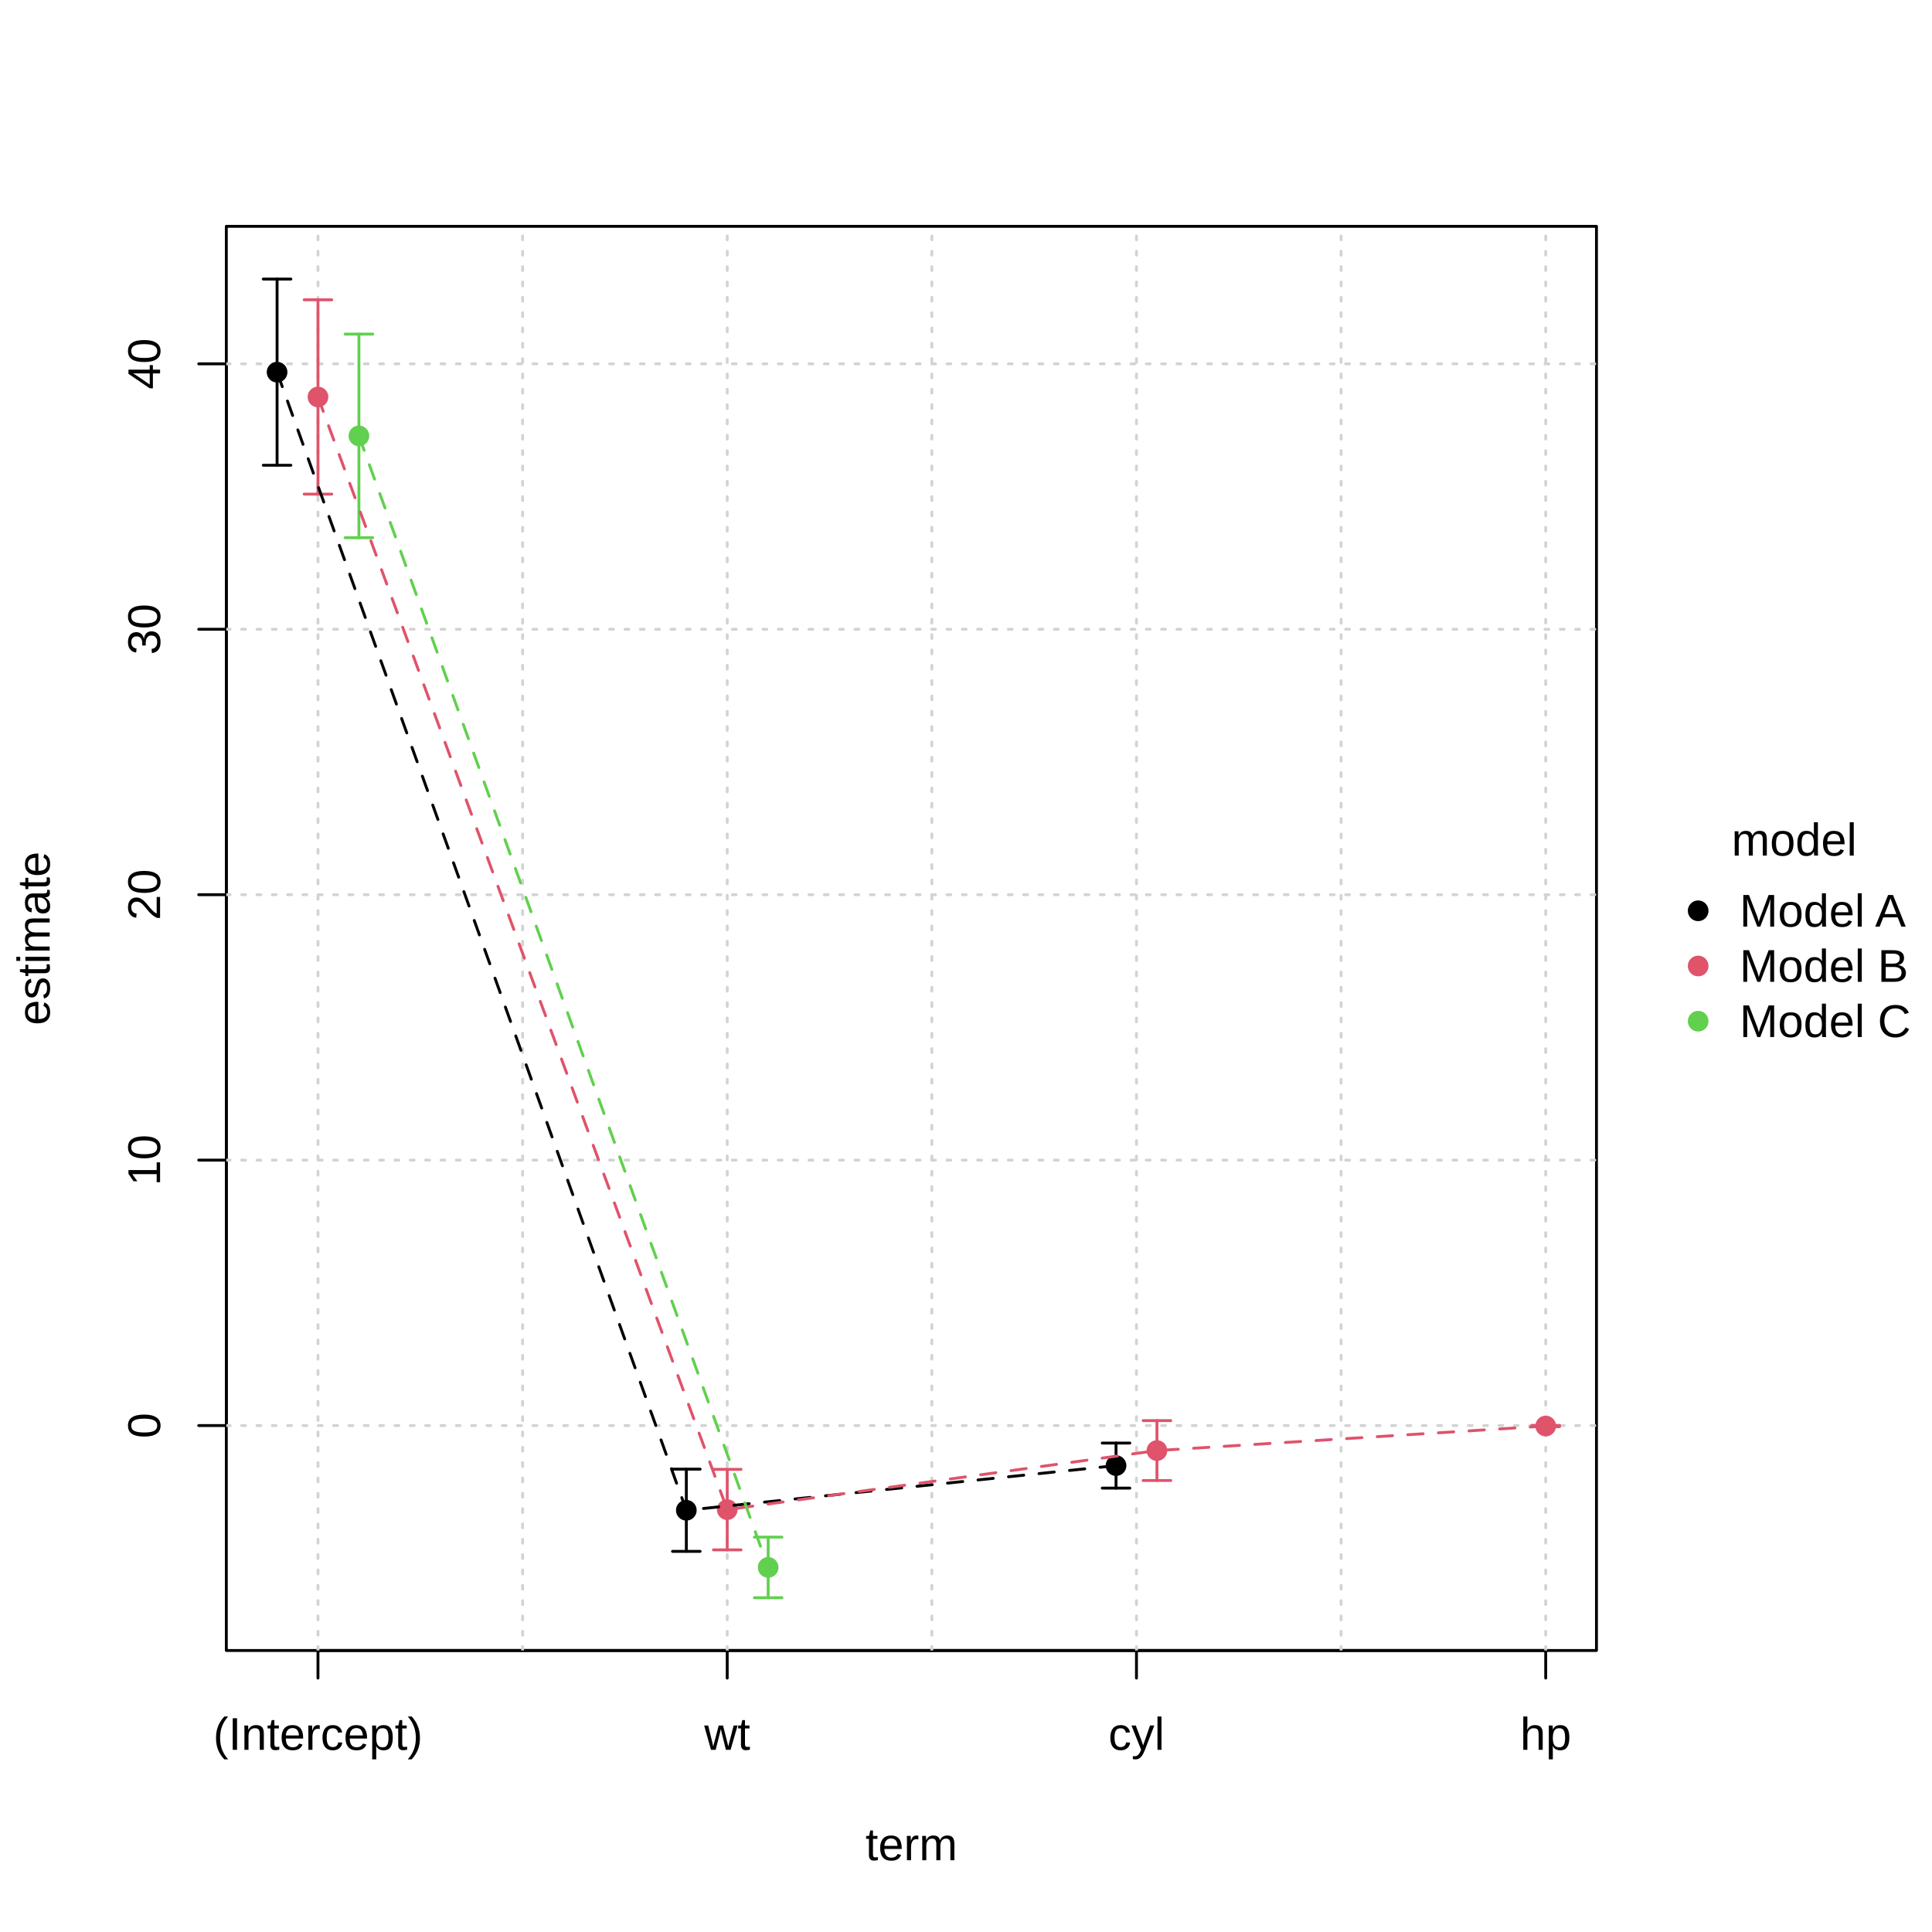
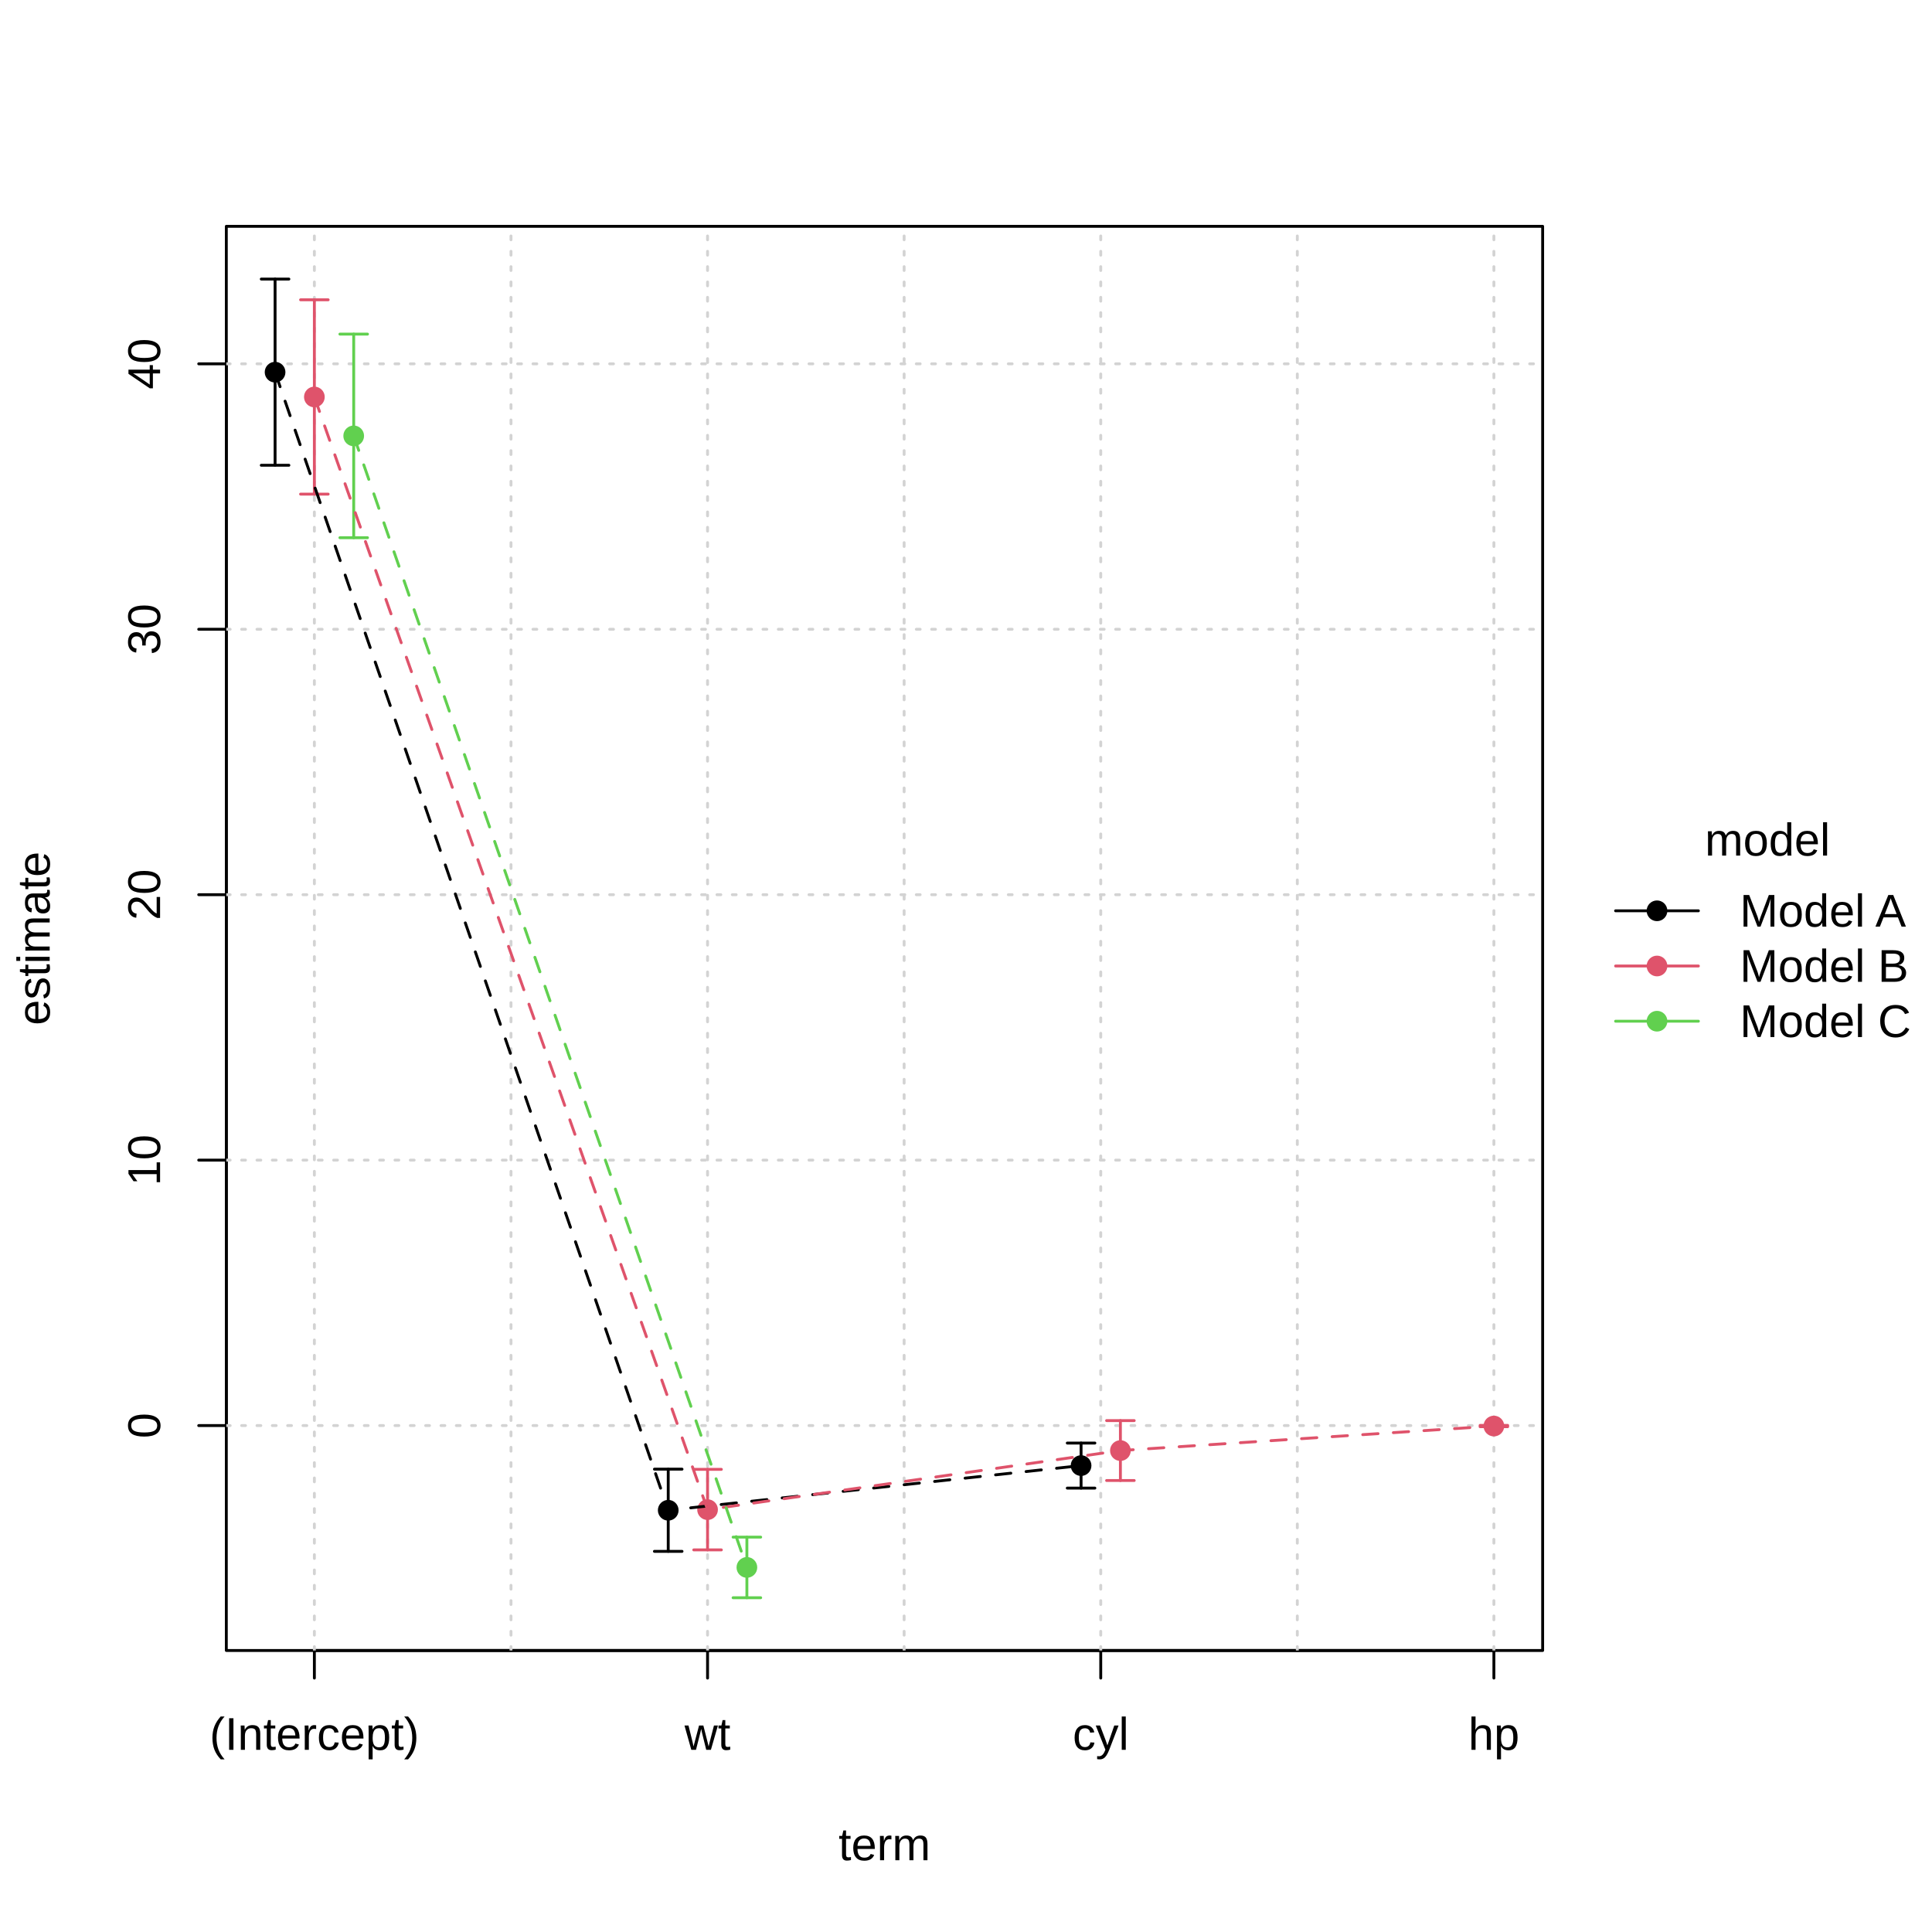
<svg xmlns="http://www.w3.org/2000/svg" width="504.00pt" height="504.00pt" viewBox="0 0 504.00 504.00">
  <g class="svglite">
    <defs>
      <style type="text/css">
    .svglite line, .svglite polyline, .svglite polygon, .svglite path, .svglite rect, .svglite circle {
      fill: none;
      stroke: #000000;
      stroke-linecap: round;
      stroke-linejoin: round;
      stroke-miterlimit: 10.00;
    }
    .svglite text {
      white-space: pre;
    }
    .svglite g.glyphgroup path {
      fill: inherit;
      stroke: none;
    }
  </style>
    </defs>
    <rect width="100%" height="100%" style="stroke: none; fill: #FFFFFF;" />
    <defs>
      <clipPath id="cpMC4wMHw1MDQuMDB8MC4wMHw1MDQuMDA=">
        <rect x="0.00" y="0.00" width="504.00" height="504.00" />
      </clipPath>
    </defs>
    <g clip-path="url(#cpMC4wMHw1MDQuMDB8MC4wMHw1MDQuMDA=)">
-       <circle cx="443.00" cy="237.60" r="2.70" style="stroke-width: 0.75; stroke: none; fill: #000000;" />
-       <circle cx="443.00" cy="252.00" r="2.70" style="stroke-width: 0.75; stroke: none; fill: #DF536B;" />
-       <circle cx="443.00" cy="266.40" r="2.70" style="stroke-width: 0.75; stroke: none; fill: #61D04F;" />
-       <text x="468.05" y="223.20" text-anchor="middle" style="font-size: 12.00px; font-family: &quot;Liberation Sans&quot;;" textLength="32.69px" lengthAdjust="spacingAndGlyphs">model</text>
-       <text x="453.80" y="241.73" style="font-size: 12.00px; font-family: &quot;Liberation Sans&quot;;" textLength="43.36px" lengthAdjust="spacingAndGlyphs">Model A</text>
-       <text x="453.80" y="256.13" style="font-size: 12.00px; font-family: &quot;Liberation Sans&quot;;" textLength="44.02px" lengthAdjust="spacingAndGlyphs">Model B</text>
-       <text x="453.80" y="270.53" style="font-size: 12.00px; font-family: &quot;Liberation Sans&quot;;" textLength="44.69px" lengthAdjust="spacingAndGlyphs">Model C</text>
+       <line x1="421.46" y1="237.60" x2="443.06" y2="237.60" style="stroke-width: 0.75;" />
+       <line x1="421.46" y1="252.00" x2="443.06" y2="252.00" style="stroke-width: 0.75; stroke: #DF536B;" />
+       <line x1="421.46" y1="266.40" x2="443.06" y2="266.40" style="stroke-width: 0.75; stroke: #61D04F;" />
+       <circle cx="432.26" cy="237.60" r="2.70" style="stroke-width: 0.75; stroke: none; fill: #000000;" />
+       <circle cx="432.26" cy="252.00" r="2.70" style="stroke-width: 0.75; stroke: none; fill: #DF536B;" />
+       <circle cx="432.26" cy="266.40" r="2.70" style="stroke-width: 0.75; stroke: none; fill: #61D04F;" />
+       <text x="461.09" y="223.20" text-anchor="middle" style="font-size: 12.00px; font-family: &quot;Liberation Sans&quot;;" textLength="32.69px" lengthAdjust="spacingAndGlyphs">model</text>
+       <text x="453.86" y="241.73" style="font-size: 12.00px; font-family: &quot;Liberation Sans&quot;;" textLength="43.36px" lengthAdjust="spacingAndGlyphs">Model A</text>
+       <text x="453.86" y="256.13" style="font-size: 12.00px; font-family: &quot;Liberation Sans&quot;;" textLength="44.02px" lengthAdjust="spacingAndGlyphs">Model B</text>
+       <text x="453.86" y="270.53" style="font-size: 12.00px; font-family: &quot;Liberation Sans&quot;;" textLength="44.69px" lengthAdjust="spacingAndGlyphs">Model C</text>
    </g>
    <defs>
-       <clipPath id="cpMC4wMHw0MTYuNDd8MC4wMHw1MDQuMDA=">
-         <rect x="0.00" y="0.00" width="416.47" height="504.00" />
+       <clipPath id="cpMC4wMHw0MDIuNDN8MC4wMHw1MDQuMDA=">
+         <rect x="0.00" y="0.00" width="402.43" height="504.00" />
      </clipPath>
    </defs>
-     <g clip-path="url(#cpMC4wMHw0MTYuNDd8MC4wMHw1MDQuMDA=)">
-       <text x="237.76" y="485.28" text-anchor="middle" style="font-size: 12.00px; font-family: &quot;Liberation Sans&quot;;" textLength="24.00px" lengthAdjust="spacingAndGlyphs">term</text>
+     <g clip-path="url(#cpMC4wMHw0MDIuNDN8MC4wMHw1MDQuMDA=)">
+       <text x="230.74" y="485.28" text-anchor="middle" style="font-size: 12.00px; font-family: &quot;Liberation Sans&quot;;" textLength="24.00px" lengthAdjust="spacingAndGlyphs">term</text>
      <text transform="translate(12.96,244.80) rotate(-90)" text-anchor="middle" style="font-size: 12.00px; font-family: &quot;Liberation Sans&quot;;" textLength="45.34px" lengthAdjust="spacingAndGlyphs">estimate</text>
    </g>
    <g clip-path="url(#cpMC4wMHw1MDQuMDB8MC4wMHw1MDQuMDA=)">
-       <line x1="82.95" y1="430.56" x2="403.23" y2="430.56" style="stroke-width: 0.75;" />
-       <line x1="82.95" y1="430.56" x2="82.95" y2="437.76" style="stroke-width: 0.75;" />
-       <line x1="189.71" y1="430.56" x2="189.71" y2="437.76" style="stroke-width: 0.75;" />
-       <line x1="296.47" y1="430.56" x2="296.47" y2="437.76" style="stroke-width: 0.75;" />
-       <line x1="403.23" y1="430.56" x2="403.23" y2="437.76" style="stroke-width: 0.75;" />
-       <text x="82.95" y="456.48" text-anchor="middle" style="font-size: 12.00px; font-family: &quot;Liberation Sans&quot;;" textLength="54.67px" lengthAdjust="spacingAndGlyphs">(Intercept)</text>
-       <text x="189.71" y="456.48" text-anchor="middle" style="font-size: 12.00px; font-family: &quot;Liberation Sans&quot;;" textLength="12.00px" lengthAdjust="spacingAndGlyphs">wt</text>
-       <text x="296.47" y="456.48" text-anchor="middle" style="font-size: 12.00px; font-family: &quot;Liberation Sans&quot;;" textLength="14.67px" lengthAdjust="spacingAndGlyphs">cyl</text>
-       <text x="403.23" y="456.48" text-anchor="middle" style="font-size: 12.00px; font-family: &quot;Liberation Sans&quot;;" textLength="13.34px" lengthAdjust="spacingAndGlyphs">hp</text>
+       <line x1="82.01" y1="430.56" x2="389.71" y2="430.56" style="stroke-width: 0.75;" />
+       <line x1="82.01" y1="430.56" x2="82.01" y2="437.76" style="stroke-width: 0.75;" />
+       <line x1="184.58" y1="430.56" x2="184.58" y2="437.76" style="stroke-width: 0.75;" />
+       <line x1="287.15" y1="430.56" x2="287.15" y2="437.76" style="stroke-width: 0.75;" />
+       <line x1="389.71" y1="430.56" x2="389.71" y2="437.76" style="stroke-width: 0.75;" />
+       <text x="82.01" y="456.48" text-anchor="middle" style="font-size: 12.00px; font-family: &quot;Liberation Sans&quot;;" textLength="54.67px" lengthAdjust="spacingAndGlyphs">(Intercept)</text>
+       <text x="184.58" y="456.48" text-anchor="middle" style="font-size: 12.00px; font-family: &quot;Liberation Sans&quot;;" textLength="12.00px" lengthAdjust="spacingAndGlyphs">wt</text>
+       <text x="287.15" y="456.48" text-anchor="middle" style="font-size: 12.00px; font-family: &quot;Liberation Sans&quot;;" textLength="14.67px" lengthAdjust="spacingAndGlyphs">cyl</text>
+       <text x="389.71" y="456.48" text-anchor="middle" style="font-size: 12.00px; font-family: &quot;Liberation Sans&quot;;" textLength="13.34px" lengthAdjust="spacingAndGlyphs">hp</text>
      <line x1="59.04" y1="371.89" x2="59.04" y2="94.91" style="stroke-width: 0.75;" />
      <line x1="59.04" y1="371.89" x2="51.84" y2="371.89" style="stroke-width: 0.75;" />
      <line x1="59.04" y1="302.64" x2="51.84" y2="302.64" style="stroke-width: 0.75;" />
      <line x1="59.04" y1="233.40" x2="51.84" y2="233.40" style="stroke-width: 0.75;" />
      <line x1="59.04" y1="164.16" x2="51.84" y2="164.16" style="stroke-width: 0.75;" />
      <line x1="59.04" y1="94.91" x2="51.84" y2="94.91" style="stroke-width: 0.75;" />
      <text transform="translate(41.76,371.89) rotate(-90)" text-anchor="middle" style="font-size: 12.00px; font-family: &quot;Liberation Sans&quot;;" textLength="6.67px" lengthAdjust="spacingAndGlyphs">0</text>
      <text transform="translate(41.76,302.64) rotate(-90)" text-anchor="middle" style="font-size: 12.00px; font-family: &quot;Liberation Sans&quot;;" textLength="13.34px" lengthAdjust="spacingAndGlyphs">10</text>
      <text transform="translate(41.76,233.40) rotate(-90)" text-anchor="middle" style="font-size: 12.00px; font-family: &quot;Liberation Sans&quot;;" textLength="13.34px" lengthAdjust="spacingAndGlyphs">20</text>
      <text transform="translate(41.76,164.16) rotate(-90)" text-anchor="middle" style="font-size: 12.00px; font-family: &quot;Liberation Sans&quot;;" textLength="13.34px" lengthAdjust="spacingAndGlyphs">30</text>
      <text transform="translate(41.76,94.91) rotate(-90)" text-anchor="middle" style="font-size: 12.00px; font-family: &quot;Liberation Sans&quot;;" textLength="13.34px" lengthAdjust="spacingAndGlyphs">40</text>
-       <polygon points="59.04,430.56 416.47,430.56 416.47,59.04 59.04,59.04 " style="stroke-width: 0.75;" />
+       <polygon points="59.04,430.56 402.43,430.56 402.43,59.04 59.04,59.04 " style="stroke-width: 0.75;" />
    </g>
    <defs>
-       <clipPath id="cpNTkuMDR8NDE2LjQ3fDU5LjA0fDQzMC41Ng==">
-         <rect x="59.04" y="59.04" width="357.43" height="371.52" />
+       <clipPath id="cpNTkuMDR8NDAyLjQzfDU5LjA0fDQzMC41Ng==">
+         <rect x="59.04" y="59.04" width="343.39" height="371.52" />
      </clipPath>
    </defs>
-     <g clip-path="url(#cpNTkuMDR8NDE2LjQ3fDU5LjA0fDQzMC41Ng==)">
-       <line x1="82.95" y1="430.56" x2="82.95" y2="59.04" style="stroke-width: 0.75; stroke: #D3D3D3; stroke-dasharray: 1.00,3.00;" />
-       <line x1="136.33" y1="430.56" x2="136.33" y2="59.04" style="stroke-width: 0.75; stroke: #D3D3D3; stroke-dasharray: 1.00,3.00;" />
-       <line x1="189.71" y1="430.56" x2="189.71" y2="59.04" style="stroke-width: 0.75; stroke: #D3D3D3; stroke-dasharray: 1.00,3.00;" />
-       <line x1="243.09" y1="430.56" x2="243.09" y2="59.04" style="stroke-width: 0.75; stroke: #D3D3D3; stroke-dasharray: 1.00,3.00;" />
-       <line x1="296.47" y1="430.56" x2="296.47" y2="59.04" style="stroke-width: 0.75; stroke: #D3D3D3; stroke-dasharray: 1.00,3.00;" />
-       <line x1="349.85" y1="430.56" x2="349.85" y2="59.04" style="stroke-width: 0.75; stroke: #D3D3D3; stroke-dasharray: 1.00,3.00;" />
-       <line x1="403.23" y1="430.56" x2="403.23" y2="59.04" style="stroke-width: 0.75; stroke: #D3D3D3; stroke-dasharray: 1.00,3.00;" />
-       <line x1="59.04" y1="371.89" x2="416.47" y2="371.89" style="stroke-width: 0.75; stroke: #D3D3D3; stroke-dasharray: 1.00,3.00;" />
-       <line x1="59.04" y1="302.64" x2="416.47" y2="302.64" style="stroke-width: 0.75; stroke: #D3D3D3; stroke-dasharray: 1.00,3.00;" />
-       <line x1="59.04" y1="233.40" x2="416.47" y2="233.40" style="stroke-width: 0.75; stroke: #D3D3D3; stroke-dasharray: 1.00,3.00;" />
-       <line x1="59.04" y1="164.16" x2="416.47" y2="164.16" style="stroke-width: 0.75; stroke: #D3D3D3; stroke-dasharray: 1.00,3.00;" />
-       <line x1="59.04" y1="94.91" x2="416.47" y2="94.91" style="stroke-width: 0.75; stroke: #D3D3D3; stroke-dasharray: 1.00,3.00;" />
-       <line x1="72.28" y1="121.37" x2="72.28" y2="72.80" style="stroke-width: 0.75;" />
-       <polyline points="68.68,121.37 72.28,121.37 75.88,121.37 " style="stroke-width: 0.75;" />
-       <polyline points="75.88,72.80 72.28,72.80 68.68,72.80 " style="stroke-width: 0.75;" />
-       <line x1="179.04" y1="404.70" x2="179.04" y2="383.26" style="stroke-width: 0.75;" />
-       <polyline points="175.44,404.70 179.04,404.70 182.64,404.70 " style="stroke-width: 0.75;" />
-       <polyline points="182.64,383.26 179.04,383.26 175.44,383.26 " style="stroke-width: 0.75;" />
-       <line x1="291.14" y1="388.20" x2="291.14" y2="376.45" style="stroke-width: 0.75;" />
-       <polyline points="287.54,388.20 291.14,388.20 294.74,388.20 " style="stroke-width: 0.75;" />
-       <polyline points="294.74,376.45 291.14,376.45 287.54,376.45 " style="stroke-width: 0.75;" />
-       <circle cx="72.28" cy="97.09" r="2.70" style="stroke-width: 0.75; stroke: none; fill: #000000;" />
-       <circle cx="179.04" cy="393.98" r="2.70" style="stroke-width: 0.75; stroke: none; fill: #000000;" />
-       <circle cx="291.14" cy="382.33" r="2.70" style="stroke-width: 0.75; stroke: none; fill: #000000;" />
-       <line x1="82.95" y1="128.90" x2="82.95" y2="78.21" style="stroke-width: 0.75; stroke: #DF536B;" />
-       <polyline points="79.35,128.90 82.95,128.90 86.55,128.90 " style="stroke-width: 0.75; stroke: #DF536B;" />
-       <polyline points="86.55,78.21 82.95,78.21 79.35,78.21 " style="stroke-width: 0.75; stroke: #DF536B;" />
-       <line x1="189.71" y1="404.32" x2="189.71" y2="383.31" style="stroke-width: 0.75; stroke: #DF536B;" />
-       <polyline points="186.11,404.32 189.71,404.32 193.31,404.32 " style="stroke-width: 0.75; stroke: #DF536B;" />
-       <polyline points="193.31,383.31 189.71,383.31 186.11,383.31 " style="stroke-width: 0.75; stroke: #DF536B;" />
-       <line x1="403.23" y1="372.18" x2="403.23" y2="371.84" style="stroke-width: 0.75; stroke: #DF536B;" />
-       <polyline points="399.63,372.18 403.23,372.18 406.83,372.18 " style="stroke-width: 0.75; stroke: #DF536B;" />
-       <polyline points="406.83,371.84 403.23,371.84 399.63,371.84 " style="stroke-width: 0.75; stroke: #DF536B;" />
-       <line x1="301.81" y1="386.22" x2="301.81" y2="370.59" style="stroke-width: 0.75; stroke: #DF536B;" />
-       <polyline points="298.21,386.22 301.81,386.22 305.41,386.22 " style="stroke-width: 0.75; stroke: #DF536B;" />
-       <polyline points="305.41,370.59 301.81,370.59 298.21,370.59 " style="stroke-width: 0.75; stroke: #DF536B;" />
-       <circle cx="82.95" cy="103.56" r="2.70" style="stroke-width: 0.75; stroke: none; fill: #DF536B;" />
-       <circle cx="189.71" cy="393.82" r="2.70" style="stroke-width: 0.75; stroke: none; fill: #DF536B;" />
-       <circle cx="403.23" cy="372.01" r="2.70" style="stroke-width: 0.75; stroke: none; fill: #DF536B;" />
-       <circle cx="301.81" cy="378.41" r="2.70" style="stroke-width: 0.75; stroke: none; fill: #DF536B;" />
-       <line x1="93.63" y1="140.27" x2="93.63" y2="87.16" style="stroke-width: 0.75; stroke: #61D04F;" />
-       <polyline points="90.03,140.27 93.63,140.27 97.23,140.27 " style="stroke-width: 0.75; stroke: #61D04F;" />
-       <polyline points="97.23,87.16 93.63,87.16 90.03,87.16 " style="stroke-width: 0.75; stroke: #61D04F;" />
-       <line x1="200.39" y1="416.80" x2="200.39" y2="400.99" style="stroke-width: 0.75; stroke: #61D04F;" />
-       <polyline points="196.79,416.80 200.39,416.80 203.99,416.80 " style="stroke-width: 0.75; stroke: #61D04F;" />
-       <polyline points="203.99,400.99 200.39,400.99 196.79,400.99 " style="stroke-width: 0.75; stroke: #61D04F;" />
-       <circle cx="93.63" cy="113.71" r="2.70" style="stroke-width: 0.75; stroke: none; fill: #61D04F;" />
-       <circle cx="200.39" cy="408.89" r="2.70" style="stroke-width: 0.75; stroke: none; fill: #61D04F;" />
-       <polyline points="72.28,97.09 179.04,393.98 291.14,382.33 " style="stroke-width: 0.75; stroke-dasharray: 4.00,4.00;" />
-       <polyline points="82.95,103.56 189.71,393.82 301.81,378.41 403.23,372.01 " style="stroke-width: 0.75; stroke: #DF536B; stroke-dasharray: 4.00,4.00;" />
-       <polyline points="93.63,113.71 200.39,408.89 " style="stroke-width: 0.75; stroke: #61D04F; stroke-dasharray: 4.00,4.00;" />
+     <g clip-path="url(#cpNTkuMDR8NDAyLjQzfDU5LjA0fDQzMC41Ng==)">
+       <line x1="82.01" y1="430.56" x2="82.01" y2="59.04" style="stroke-width: 0.75; stroke: #D3D3D3; stroke-dasharray: 1.00,3.00;" />
+       <line x1="133.30" y1="430.56" x2="133.30" y2="59.04" style="stroke-width: 0.75; stroke: #D3D3D3; stroke-dasharray: 1.00,3.00;" />
+       <line x1="184.58" y1="430.56" x2="184.58" y2="59.04" style="stroke-width: 0.75; stroke: #D3D3D3; stroke-dasharray: 1.00,3.00;" />
+       <line x1="235.86" y1="430.56" x2="235.86" y2="59.04" style="stroke-width: 0.75; stroke: #D3D3D3; stroke-dasharray: 1.00,3.00;" />
+       <line x1="287.15" y1="430.56" x2="287.15" y2="59.04" style="stroke-width: 0.75; stroke: #D3D3D3; stroke-dasharray: 1.00,3.00;" />
+       <line x1="338.43" y1="430.56" x2="338.43" y2="59.04" style="stroke-width: 0.75; stroke: #D3D3D3; stroke-dasharray: 1.00,3.00;" />
+       <line x1="389.71" y1="430.56" x2="389.71" y2="59.04" style="stroke-width: 0.75; stroke: #D3D3D3; stroke-dasharray: 1.00,3.00;" />
+       <line x1="59.04" y1="371.89" x2="402.43" y2="371.89" style="stroke-width: 0.75; stroke: #D3D3D3; stroke-dasharray: 1.00,3.00;" />
+       <line x1="59.04" y1="302.64" x2="402.43" y2="302.64" style="stroke-width: 0.75; stroke: #D3D3D3; stroke-dasharray: 1.00,3.00;" />
+       <line x1="59.04" y1="233.40" x2="402.43" y2="233.40" style="stroke-width: 0.75; stroke: #D3D3D3; stroke-dasharray: 1.00,3.00;" />
+       <line x1="59.04" y1="164.16" x2="402.43" y2="164.16" style="stroke-width: 0.75; stroke: #D3D3D3; stroke-dasharray: 1.00,3.00;" />
+       <line x1="59.04" y1="94.91" x2="402.43" y2="94.91" style="stroke-width: 0.75; stroke: #D3D3D3; stroke-dasharray: 1.00,3.00;" />
+       <line x1="71.76" y1="121.37" x2="71.76" y2="72.80" style="stroke-width: 0.75;" />
+       <polyline points="68.16,121.37 71.76,121.37 75.36,121.37 " style="stroke-width: 0.75;" />
+       <polyline points="75.36,72.80 71.76,72.80 68.16,72.80 " style="stroke-width: 0.75;" />
+       <line x1="174.32" y1="404.70" x2="174.32" y2="383.26" style="stroke-width: 0.75;" />
+       <polyline points="170.72,404.70 174.32,404.70 177.92,404.70 " style="stroke-width: 0.75;" />
+       <polyline points="177.92,383.26 174.32,383.26 170.72,383.26 " style="stroke-width: 0.75;" />
+       <line x1="282.02" y1="388.20" x2="282.02" y2="376.45" style="stroke-width: 0.75;" />
+       <polyline points="278.42,388.20 282.02,388.20 285.62,388.20 " style="stroke-width: 0.75;" />
+       <polyline points="285.62,376.45 282.02,376.45 278.42,376.45 " style="stroke-width: 0.75;" />
+       <circle cx="71.76" cy="97.09" r="2.70" style="stroke-width: 0.75; stroke: none; fill: #000000;" />
+       <circle cx="174.32" cy="393.98" r="2.70" style="stroke-width: 0.75; stroke: none; fill: #000000;" />
+       <circle cx="282.02" cy="382.33" r="2.70" style="stroke-width: 0.75; stroke: none; fill: #000000;" />
+       <line x1="82.01" y1="128.90" x2="82.01" y2="78.21" style="stroke-width: 0.75; stroke: #DF536B;" />
+       <polyline points="78.41,128.90 82.01,128.90 85.61,128.90 " style="stroke-width: 0.75; stroke: #DF536B;" />
+       <polyline points="85.61,78.21 82.01,78.21 78.41,78.21 " style="stroke-width: 0.75; stroke: #DF536B;" />
+       <line x1="184.58" y1="404.32" x2="184.58" y2="383.31" style="stroke-width: 0.75; stroke: #DF536B;" />
+       <polyline points="180.98,404.32 184.58,404.32 188.18,404.32 " style="stroke-width: 0.75; stroke: #DF536B;" />
+       <polyline points="188.18,383.31 184.58,383.31 180.98,383.31 " style="stroke-width: 0.75; stroke: #DF536B;" />
+       <line x1="389.71" y1="372.18" x2="389.71" y2="371.84" style="stroke-width: 0.75; stroke: #DF536B;" />
+       <polyline points="386.11,372.18 389.71,372.18 393.31,372.18 " style="stroke-width: 0.75; stroke: #DF536B;" />
+       <polyline points="393.31,371.84 389.71,371.84 386.11,371.84 " style="stroke-width: 0.75; stroke: #DF536B;" />
+       <line x1="292.28" y1="386.22" x2="292.28" y2="370.59" style="stroke-width: 0.75; stroke: #DF536B;" />
+       <polyline points="288.68,386.22 292.28,386.22 295.88,386.22 " style="stroke-width: 0.75; stroke: #DF536B;" />
+       <polyline points="295.88,370.59 292.28,370.59 288.68,370.59 " style="stroke-width: 0.75; stroke: #DF536B;" />
+       <circle cx="82.01" cy="103.56" r="2.70" style="stroke-width: 0.75; stroke: none; fill: #DF536B;" />
+       <circle cx="184.58" cy="393.82" r="2.70" style="stroke-width: 0.75; stroke: none; fill: #DF536B;" />
+       <circle cx="389.71" cy="372.01" r="2.70" style="stroke-width: 0.75; stroke: none; fill: #DF536B;" />
+       <circle cx="292.28" cy="378.41" r="2.70" style="stroke-width: 0.75; stroke: none; fill: #DF536B;" />
+       <line x1="92.27" y1="140.27" x2="92.27" y2="87.16" style="stroke-width: 0.75; stroke: #61D04F;" />
+       <polyline points="88.67,140.27 92.27,140.27 95.87,140.27 " style="stroke-width: 0.75; stroke: #61D04F;" />
+       <polyline points="95.87,87.16 92.27,87.16 88.67,87.16 " style="stroke-width: 0.75; stroke: #61D04F;" />
+       <line x1="194.84" y1="416.80" x2="194.84" y2="400.99" style="stroke-width: 0.75; stroke: #61D04F;" />
+       <polyline points="191.24,416.80 194.84,416.80 198.44,416.80 " style="stroke-width: 0.75; stroke: #61D04F;" />
+       <polyline points="198.44,400.99 194.84,400.99 191.24,400.99 " style="stroke-width: 0.75; stroke: #61D04F;" />
+       <circle cx="92.27" cy="113.71" r="2.70" style="stroke-width: 0.75; stroke: none; fill: #61D04F;" />
+       <circle cx="194.84" cy="408.89" r="2.70" style="stroke-width: 0.75; stroke: none; fill: #61D04F;" />
+       <polyline points="71.76,97.09 174.32,393.98 282.02,382.33 " style="stroke-width: 0.75; stroke-dasharray: 4.00,4.00;" />
+       <polyline points="82.01,103.56 184.58,393.82 292.28,378.41 389.71,372.01 " style="stroke-width: 0.75; stroke: #DF536B; stroke-dasharray: 4.00,4.00;" />
+       <polyline points="92.27,113.71 194.84,408.89 " style="stroke-width: 0.75; stroke: #61D04F; stroke-dasharray: 4.00,4.00;" />
    </g>
  </g>
</svg>
